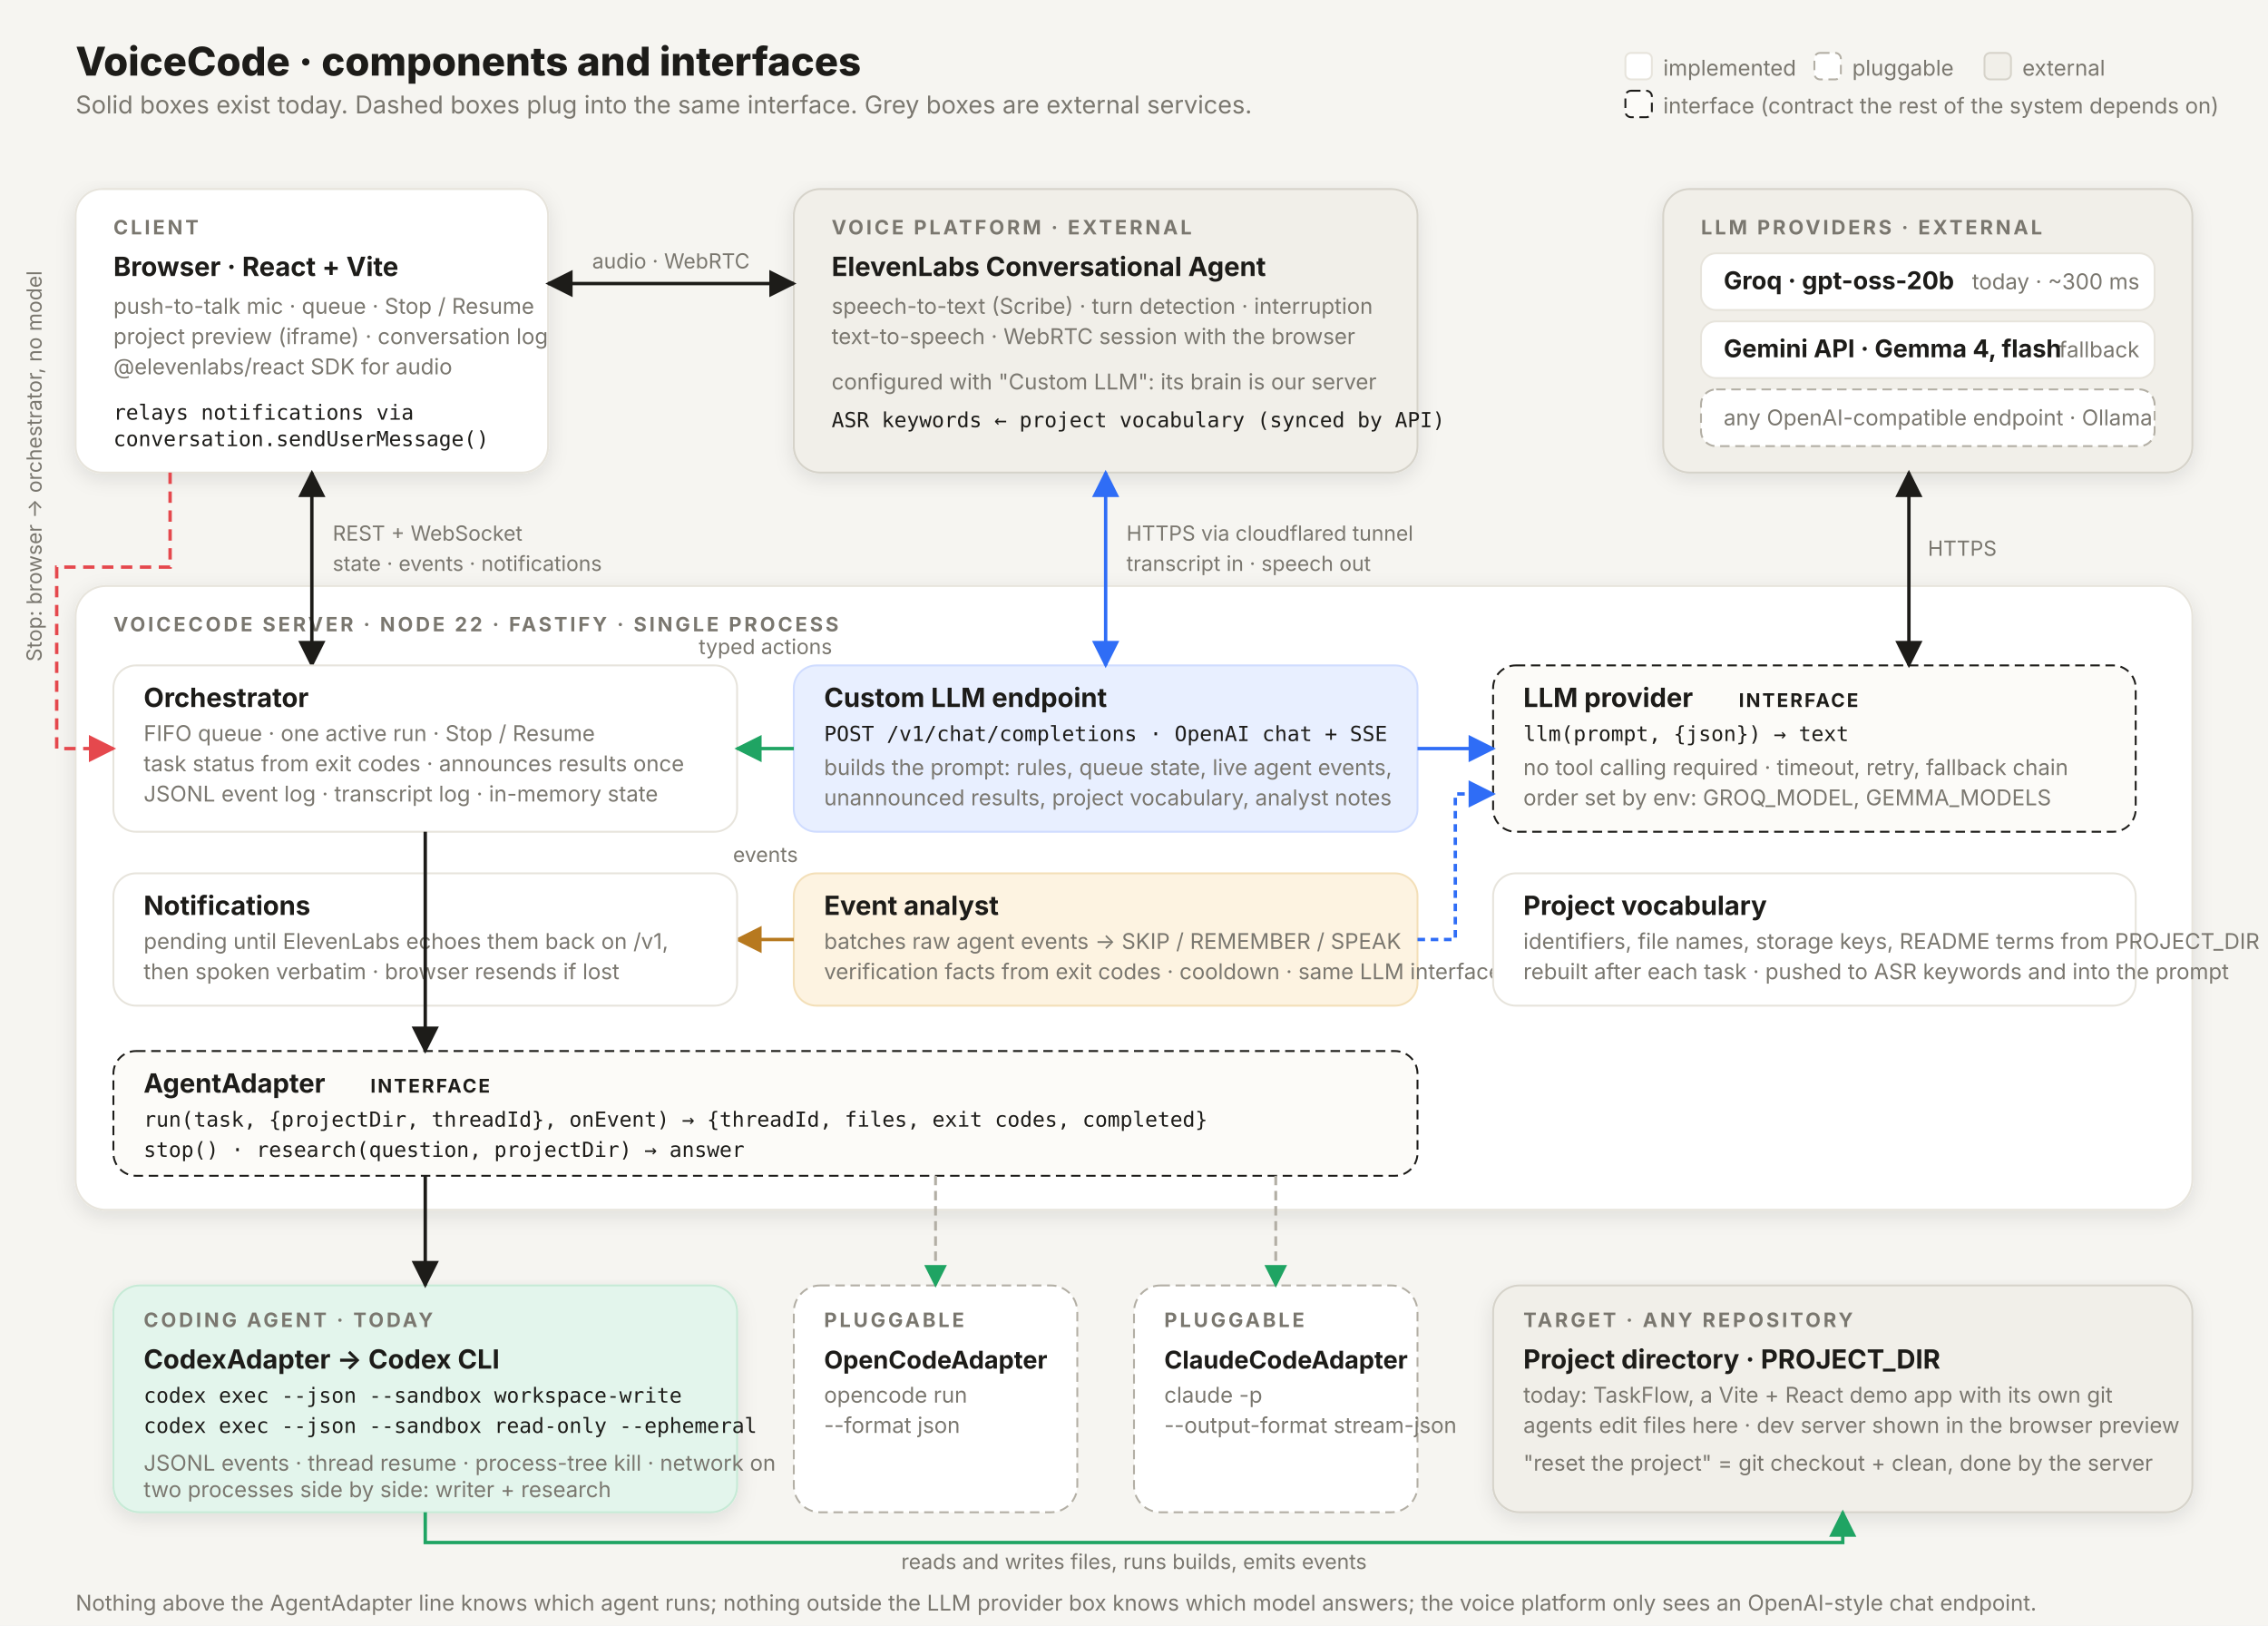
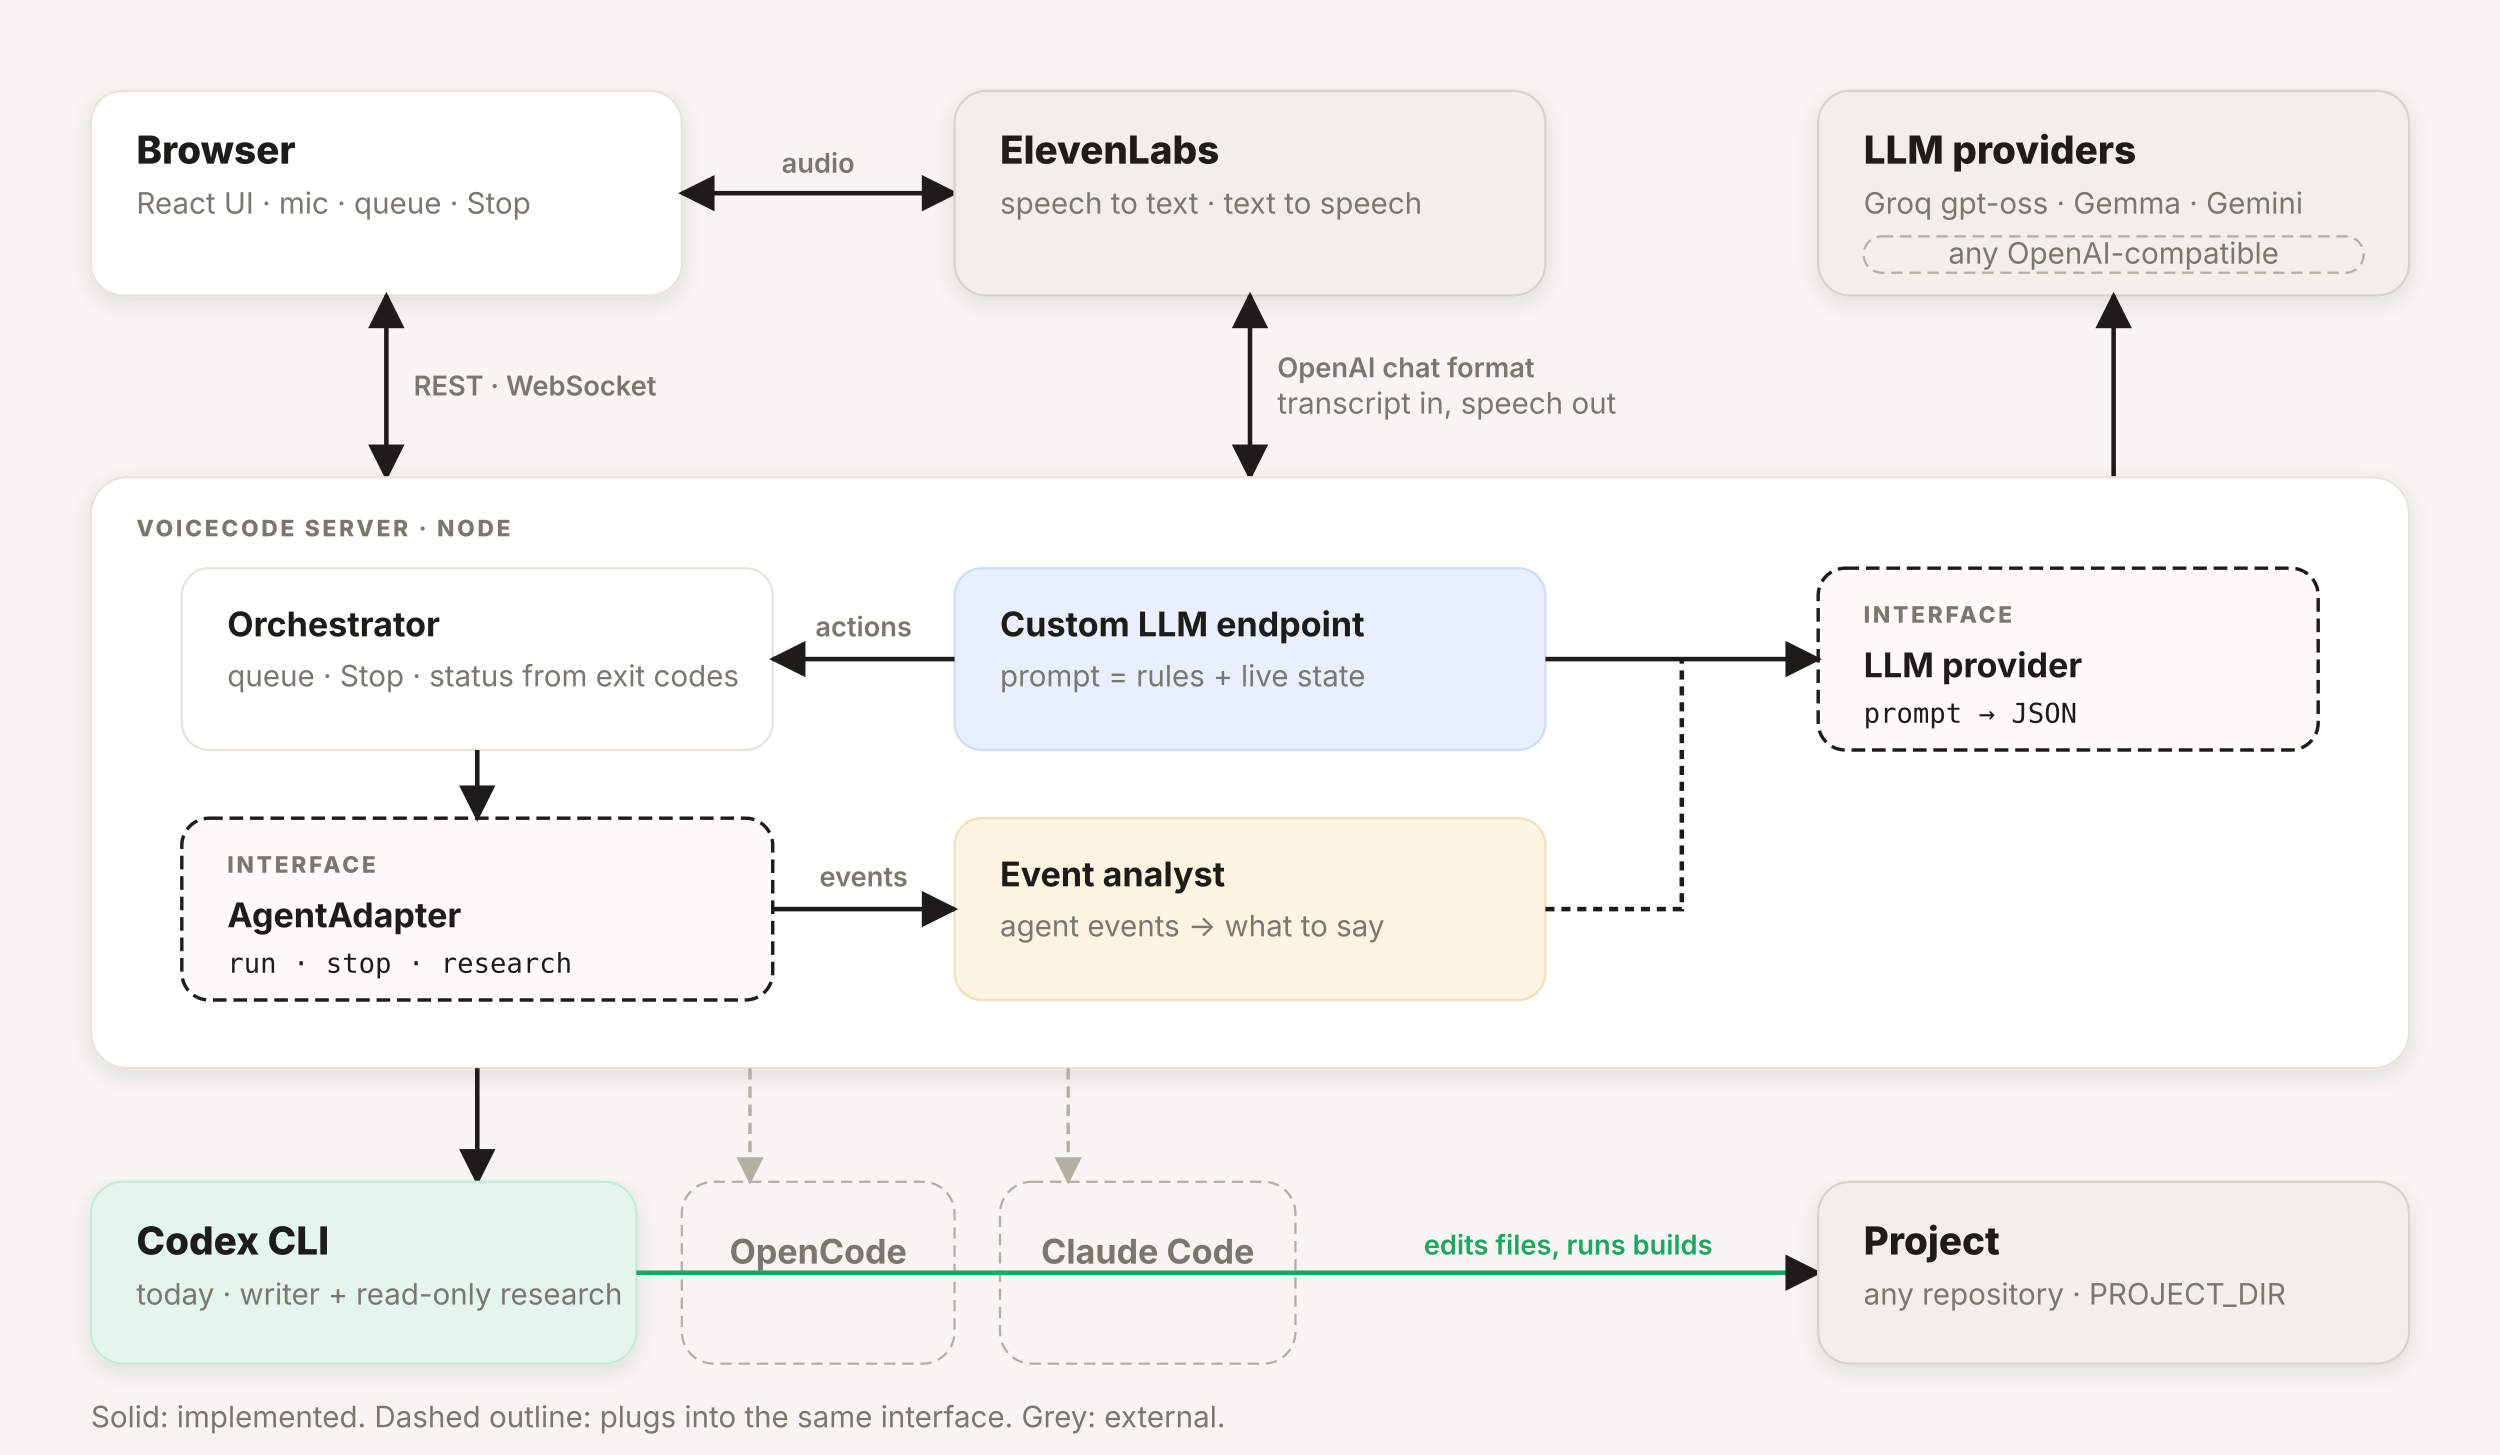
- <svg xmlns="http://www.w3.org/2000/svg" width="1200" height="860" viewBox="0 0 1200 860" font-family="Manrope, Inter, -apple-system, Segoe UI, sans-serif" font-size="13">
+ <svg xmlns="http://www.w3.org/2000/svg" width="1100" height="640" viewBox="0 0 1100 640" font-family="Manrope, Inter, -apple-system, Segoe UI, sans-serif">
  <defs>
    <marker id="a" viewBox="0 0 10 10" refX="9" refY="5" markerWidth="8" markerHeight="8" orient="auto-start-reverse">
      <path d="M0,0 L10,5 L0,10 z" fill="#1d1c19" />
    </marker>
-     <marker id="ab" viewBox="0 0 10 10" refX="9" refY="5" markerWidth="8" markerHeight="8" orient="auto-start-reverse">
-       <path d="M0,0 L10,5 L0,10 z" fill="#2f6df6" />
-     </marker>
    <marker id="ag" viewBox="0 0 10 10" refX="9" refY="5" markerWidth="8" markerHeight="8" orient="auto-start-reverse">
-       <path d="M0,0 L10,5 L0,10 z" fill="#1fa463" />
-     </marker>
-     <marker id="am" viewBox="0 0 10 10" refX="9" refY="5" markerWidth="8" markerHeight="8" orient="auto-start-reverse">
-       <path d="M0,0 L10,5 L0,10 z" fill="#b7791f" />
-     </marker>
-     <marker id="ar" viewBox="0 0 10 10" refX="9" refY="5" markerWidth="8" markerHeight="8" orient="auto-start-reverse">
-       <path d="M0,0 L10,5 L0,10 z" fill="#e5484d" />
+       <path d="M0,0 L10,5 L0,10 z" fill="#b3afa5" />
    </marker>
    <filter id="s" x="-5%" y="-5%" width="110%" height="125%">
      <feDropShadow dx="0" dy="3" stdDeviation="5" flood-color="#14120a" flood-opacity="0.10" />
    </filter>
    <style>
+       .box { fill: #ffffff; stroke: #e7e4dc; }
      .ext { fill: #f1efe9; stroke: #d6d3ca; }
-       .box { fill: #ffffff; stroke: #e7e4dc; }
-       .iface { fill: #fcfbf8; stroke: #1d1c19; stroke-dasharray: 5 3; }
-       .plug { fill: #ffffff; stroke: #b3afa5; stroke-dasharray: 5 3; }
-       .h { font-weight: 700; fill: #1d1c19; font-size: 14px; }
-       .h2 { font-weight: 700; fill: #1d1c19; font-size: 13px; }
-       .p { fill: #7a776f; font-size: 11.5px; }
-       .mono { font-family: "JetBrains Mono", Menlo, monospace; font-size: 11px; fill: #1d1c19; }
-       .lbl { font-size: 10.5px; font-weight: 700; fill: #7a776f; letter-spacing: 1.4px; }
-       .edge { font-size: 11px; fill: #7a776f; }
-       .tag { font-size: 10px; font-weight: 700; letter-spacing: 1px; }
+       .plug { fill: none; stroke: #b3afa5; stroke-dasharray: 5 3; }
+       .iface { fill: #fcfbf8; stroke: #1d1c19; stroke-width: 1.5; stroke-dasharray: 6 3; }
+       .t { font-weight: 800; fill: #1d1c19; font-size: 17px; }
+       .t2 { font-weight: 700; fill: #1d1c19; font-size: 15px; }
+       .sub { fill: #7a776f; font-size: 13px; }
+       .edge { fill: #7a776f; font-size: 12px; font-weight: 600; }
+       .tag { font-size: 10px; font-weight: 800; letter-spacing: 1.2px; fill: #7a776f; }
+       .mono { font-family: "JetBrains Mono", Menlo, monospace; font-size: 12px; fill: #1d1c19; }
    </style>
  </defs>
-   <rect width="1200" height="860" fill="#f6f5f1" />
-   <text x="40" y="40" font-size="21" font-weight="800" fill="#1d1c19">VoiceCode · components and interfaces</text>
-   <text x="40" y="60" fill="#7a776f">Solid boxes exist today. Dashed boxes plug into the same interface. Grey boxes are external services.</text>
-   <rect x="860" y="28" width="14" height="14" rx="3" class="box" />
-   <text x="880" y="40" class="p">implemented</text>
-   <rect x="960" y="28" width="14" height="14" rx="3" class="plug" />
-   <text x="980" y="40" class="p">pluggable</text>
-   <rect x="1050" y="28" width="14" height="14" rx="3" class="ext" />
-   <text x="1070" y="40" class="p">external</text>
-   <rect x="860" y="48" width="14" height="14" rx="3" class="iface" />
-   <text x="880" y="60" class="p">interface (contract the rest of the system depends on)</text>
+   <rect width="1100" height="640" fill="#f6f5f1" />
  <g filter="url(#s)">
-     <rect x="40" y="100" width="250" height="150" rx="14" class="box" />
+     <rect x="40" y="40" width="260" height="90" rx="14" class="box" />
  </g>
-   <text x="60" y="124" class="lbl">CLIENT</text>
-   <text x="60" y="146" class="h">Browser · React + Vite</text>
-   <text x="60" y="166" class="p">push-to-talk mic · queue · Stop / Resume</text>
-   <text x="60" y="182" class="p">project preview (iframe) · conversation log</text>
-   <text x="60" y="198" class="p">@elevenlabs/react SDK for audio</text>
-   <text x="60" y="222" class="mono">relays notifications via</text>
-   <text x="60" y="236" class="mono">conversation.sendUserMessage()</text>
+   <text x="60" y="72" class="t">Browser</text>
+   <text x="60" y="94" class="sub">React UI · mic · queue · Stop</text>
+   <line x1="300" y1="85" x2="420" y2="85" stroke="#1d1c19" stroke-width="2" marker-start="url(#a)" marker-end="url(#a)" />
+   <text x="360" y="76" text-anchor="middle" class="edge">audio</text>
  <g filter="url(#s)">
-     <rect x="420" y="100" width="330" height="150" rx="14" class="ext" />
+     <rect x="420" y="40" width="260" height="90" rx="14" class="ext" />
  </g>
-   <text x="440" y="124" class="lbl">VOICE PLATFORM · EXTERNAL</text>
-   <text x="440" y="146" class="h">ElevenLabs Conversational Agent</text>
-   <text x="440" y="166" class="p">speech-to-text (Scribe) · turn detection · interruption</text>
-   <text x="440" y="182" class="p">text-to-speech · WebRTC session with the browser</text>
-   <text x="440" y="206" class="p">configured with "Custom LLM": its brain is our server</text>
-   <text x="440" y="226" class="mono">ASR keywords ← project vocabulary (synced by API)</text>
-   <line x1="290" y1="150" x2="420" y2="150" stroke="#1d1c19" stroke-width="1.8" marker-start="url(#a)" marker-end="url(#a)" />
-   <text x="355" y="142" text-anchor="middle" class="edge">audio · WebRTC</text>
+   <text x="440" y="72" class="t">ElevenLabs</text>
+   <text x="440" y="94" class="sub">speech to text · text to speech</text>
  <g filter="url(#s)">
-     <rect x="880" y="100" width="280" height="150" rx="14" class="ext" />
+     <rect x="800" y="40" width="260" height="90" rx="14" class="ext" />
  </g>
-   <text x="900" y="124" class="lbl">LLM PROVIDERS · EXTERNAL</text>
-   <rect x="900" y="134" width="240" height="30" rx="8" class="box" />
-   <text x="912" y="153" class="h2">Groq · gpt-oss-20b</text>
-   <text x="1132" y="153" text-anchor="end" class="p">today · ~300 ms</text>
-   <rect x="900" y="170" width="240" height="30" rx="8" class="box" />
-   <text x="912" y="189" class="h2">Gemini API · Gemma 4, flash</text>
-   <text x="1132" y="189" text-anchor="end" class="p">fallback</text>
-   <rect x="900" y="206" width="240" height="30" rx="8" class="plug" />
-   <text x="912" y="225" class="p">any OpenAI-compatible endpoint · Ollama</text>
+   <text x="820" y="72" class="t">LLM providers</text>
+   <text x="820" y="94" class="sub">Groq gpt-oss · Gemma · Gemini</text>
+   <rect x="820" y="104" width="220" height="16" rx="8" class="plug" />
+   <text x="930" y="116" text-anchor="middle" class="sub" font-size="11">any OpenAI-compatible</text>
+   <line x1="170" y1="130" x2="170" y2="210" stroke="#1d1c19" stroke-width="2" marker-start="url(#a)" marker-end="url(#a)" />
+   <text x="182" y="174" class="edge">REST · WebSocket</text>
+   <line x1="550" y1="130" x2="550" y2="210" stroke="#1d1c19" stroke-width="2" marker-start="url(#a)" marker-end="url(#a)" />
+   <text x="562" y="166" class="edge">OpenAI chat format</text>
+   <text x="562" y="182" class="sub">transcript in, speech out</text>
+   <line x1="930" y1="130" x2="930" y2="250" stroke="#1d1c19" stroke-width="2" marker-start="url(#a)" marker-end="url(#a)" />
  <g filter="url(#s)">
-     <rect x="40" y="310" width="1120" height="330" rx="16" class="box" />
+     <rect x="40" y="210" width="1020" height="260" rx="16" class="box" />
  </g>
-   <text x="60" y="334" class="lbl">VOICECODE SERVER · NODE 22 · FASTIFY · SINGLE PROCESS</text>
-   <rect x="420" y="352" width="330" height="88" rx="12" fill="#e8efff" stroke="#cfdcff" />
-   <text x="436" y="374" class="h">Custom LLM endpoint</text>
-   <text x="436" y="392" class="mono">POST /v1/chat/completions · OpenAI chat + SSE</text>
-   <text x="436" y="410" class="p">builds the prompt: rules, queue state, live agent events,</text>
-   <text x="436" y="426" class="p">unannounced results, project vocabulary, analyst notes</text>
-   <line x1="585" y1="250" x2="585" y2="352" stroke="#2f6df6" stroke-width="1.8" marker-start="url(#ab)" marker-end="url(#ab)" />
-   <text x="596" y="286" class="edge" fill="#2f6df6">HTTPS via cloudflared tunnel</text>
-   <text x="596" y="302" class="edge" fill="#2f6df6">transcript in · speech out</text>
-   <line x1="165" y1="250" x2="165" y2="352" stroke="#1d1c19" stroke-width="1.8" marker-start="url(#a)" marker-end="url(#a)" />
-   <text x="176" y="286" class="edge">REST + WebSocket</text>
-   <text x="176" y="302" class="edge">state · events · notifications</text>
-   <rect x="790" y="352" width="340" height="88" rx="12" class="iface" />
-   <text x="806" y="374" class="h">LLM provider</text>
-   <text x="920" y="374" class="tag" fill="#1d1c19">INTERFACE</text>
-   <text x="806" y="392" class="mono">llm(prompt, {json}) → text</text>
-   <text x="806" y="410" class="p">no tool calling required · timeout, retry, fallback chain</text>
-   <text x="806" y="426" class="p">order set by env: GROQ_MODEL, GEMMA_MODELS</text>
-   <line x1="1010" y1="250" x2="1010" y2="352" stroke="#1d1c19" stroke-width="1.8" marker-start="url(#a)" marker-end="url(#a)" />
-   <text x="1020" y="294" class="edge">HTTPS</text>
-   <line x1="750" y1="396" x2="790" y2="396" stroke="#2f6df6" stroke-width="1.8" marker-end="url(#ab)" />
-   <rect x="60" y="352" width="330" height="88" rx="12" class="box" />
-   <text x="76" y="374" class="h">Orchestrator</text>
-   <text x="76" y="392" class="p">FIFO queue · one active run · Stop / Resume</text>
-   <text x="76" y="408" class="p">task status from exit codes · announces results once</text>
-   <text x="76" y="424" class="p">JSONL event log · transcript log · in-memory state</text>
-   <line x1="420" y1="396" x2="390" y2="396" stroke="#1fa463" stroke-width="1.8" marker-end="url(#ag)" />
-   <text x="405" y="346" text-anchor="middle" class="edge" fill="#1fa463">typed actions</text>
-   <rect x="420" y="462" width="330" height="70" rx="12" fill="#fdf3e1" stroke="#f3dfb8" />
-   <text x="436" y="484" class="h">Event analyst</text>
-   <text x="436" y="502" class="p">batches raw agent events → SKIP / REMEMBER / SPEAK</text>
-   <text x="436" y="518" class="p">verification facts from exit codes · cooldown · same LLM interface</text>
-   <path d="M750,497 L770,497 L770,420 L790,420" fill="none" stroke="#2f6df6" stroke-width="1.8" stroke-dasharray="4 3" marker-end="url(#ab)" />
-   <line x1="390" y1="497" x2="420" y2="497" stroke="#b7791f" stroke-width="1.8" marker-start="url(#am)" />
-   <text x="405" y="456" text-anchor="middle" class="edge" fill="#b7791f">events</text>
-   <rect x="790" y="462" width="340" height="70" rx="12" class="box" />
-   <text x="806" y="484" class="h">Project vocabulary</text>
-   <text x="806" y="502" class="p">identifiers, file names, storage keys, README terms from PROJECT_DIR</text>
-   <text x="806" y="518" class="p">rebuilt after each task · pushed to ASR keywords and into the prompt</text>
-   <rect x="60" y="462" width="330" height="70" rx="12" class="box" />
-   <text x="76" y="484" class="h">Notifications</text>
-   <text x="76" y="502" class="p">pending until ElevenLabs echoes them back on /v1,</text>
-   <text x="76" y="518" class="p">then spoken verbatim · browser resends if lost</text>
-   <rect x="60" y="556" width="690" height="66" rx="12" class="iface" />
-   <text x="76" y="578" class="h">AgentAdapter</text>
-   <text x="196" y="578" class="tag" fill="#1d1c19">INTERFACE</text>
-   <text x="76" y="596" class="mono">run(task, {projectDir, threadId}, onEvent) → {threadId, files, exit codes, completed}</text>
-   <text x="76" y="612" class="mono">stop() · research(question, projectDir) → answer</text>
-   <line x1="225" y1="440" x2="225" y2="556" stroke="#1d1c19" stroke-width="1.8" marker-end="url(#a)" />
-   <text x="236" y="500" class="edge" transform="rotate(0)" />
-   <path d="M90,250 L90,300 L30,300 L30,396 L60,396" fill="none" stroke="#e5484d" stroke-width="1.8" stroke-dasharray="6 4" marker-end="url(#ar)" />
-   <text x="22" y="350" class="edge" fill="#e5484d" transform="rotate(-90 22 350)">Stop: browser → orchestrator, no model</text>
+   <text x="60" y="236" class="tag">VOICECODE SERVER · NODE</text>
+   <rect x="420" y="250" width="260" height="80" rx="12" fill="#e8efff" stroke="#cfdcff" />
+   <text x="440" y="280" class="t2">Custom LLM endpoint</text>
+   <text x="440" y="302" class="sub">prompt = rules + live state</text>
+   <rect x="800" y="250" width="220" height="80" rx="12" class="iface" />
+   <text x="820" y="274" class="tag">INTERFACE</text>
+   <text x="820" y="298" class="t2">LLM provider</text>
+   <text x="820" y="318" class="mono">prompt → JSON</text>
+   <line x1="680" y1="290" x2="800" y2="290" stroke="#1d1c19" stroke-width="2" marker-end="url(#a)" />
+   <rect x="80" y="250" width="260" height="80" rx="12" class="box" />
+   <text x="100" y="280" class="t2">Orchestrator</text>
+   <text x="100" y="302" class="sub">queue · Stop · status from exit codes</text>
+   <line x1="420" y1="290" x2="340" y2="290" stroke="#1d1c19" stroke-width="2" marker-end="url(#a)" />
+   <text x="380" y="280" text-anchor="middle" class="edge">actions</text>
+   <rect x="420" y="360" width="260" height="80" rx="12" fill="#fdf3e1" stroke="#f3dfb8" />
+   <text x="440" y="390" class="t2">Event analyst</text>
+   <text x="440" y="412" class="sub">agent events → what to say</text>
+   <line x1="340" y1="400" x2="420" y2="400" stroke="#1d1c19" stroke-width="2" marker-end="url(#a)" />
+   <text x="380" y="390" text-anchor="middle" class="edge">events</text>
+   <path d="M680,400 L740,400 L740,290" fill="none" stroke="#1d1c19" stroke-width="2" stroke-dasharray="4 3" />
+   <rect x="80" y="360" width="260" height="80" rx="12" class="iface" />
+   <text x="100" y="384" class="tag">INTERFACE</text>
+   <text x="100" y="408" class="t2">AgentAdapter</text>
+   <text x="100" y="428" class="mono">run · stop · research</text>
+   <line x1="210" y1="330" x2="210" y2="360" stroke="#1d1c19" stroke-width="2" marker-end="url(#a)" />
+   <line x1="210" y1="470" x2="210" y2="520" stroke="#1d1c19" stroke-width="2" marker-end="url(#a)" />
+   <line x1="330" y1="470" x2="330" y2="520" stroke="#b3afa5" stroke-width="1.5" stroke-dasharray="5 3" marker-end="url(#ag)" />
+   <line x1="470" y1="470" x2="470" y2="520" stroke="#b3afa5" stroke-width="1.5" stroke-dasharray="5 3" marker-end="url(#ag)" />
  <g filter="url(#s)">
-     <rect x="60" y="680" width="330" height="120" rx="14" fill="#e3f5ec" stroke="#c6ead6" />
+     <rect x="40" y="520" width="240" height="80" rx="14" fill="#e3f5ec" stroke="#c6ead6" />
  </g>
-   <text x="76" y="702" class="lbl">CODING AGENT · TODAY</text>
-   <text x="76" y="724" class="h">CodexAdapter → Codex CLI</text>
-   <text x="76" y="742" class="mono">codex exec --json --sandbox workspace-write</text>
-   <text x="76" y="758" class="mono">codex exec --json --sandbox read-only --ephemeral</text>
-   <text x="76" y="778" class="p">JSONL events · thread resume · process-tree kill · network on</text>
-   <text x="76" y="792" class="p">two processes side by side: writer + research</text>
-   <line x1="225" y1="622" x2="225" y2="680" stroke="#1d1c19" stroke-width="1.8" marker-end="url(#a)" />
-   <rect x="420" y="680" width="150" height="120" rx="14" class="plug" />
-   <text x="436" y="702" class="lbl">PLUGGABLE</text>
-   <text x="436" y="724" class="h2">OpenCodeAdapter</text>
-   <text x="436" y="742" class="p">opencode run</text>
-   <text x="436" y="758" class="p">--format json</text>
-   <line x1="495" y1="622" x2="495" y2="680" stroke="#b3afa5" stroke-width="1.5" stroke-dasharray="5 3" marker-end="url(#ag)" />
-   <rect x="600" y="680" width="150" height="120" rx="14" class="plug" />
-   <text x="616" y="702" class="lbl">PLUGGABLE</text>
-   <text x="616" y="724" class="h2">ClaudeCodeAdapter</text>
-   <text x="616" y="742" class="p">claude -p</text>
-   <text x="616" y="758" class="p">--output-format stream-json</text>
-   <line x1="675" y1="622" x2="675" y2="680" stroke="#b3afa5" stroke-width="1.5" stroke-dasharray="5 3" marker-end="url(#ag)" />
+   <text x="60" y="552" class="t">Codex CLI</text>
+   <text x="60" y="574" class="sub">today · writer + read-only research</text>
+   <rect x="300" y="520" width="120" height="80" rx="14" class="plug" />
+   <text x="360" y="556" text-anchor="middle" class="t2" fill="#7a776f" style="fill:#7a776f">OpenCode</text>
+   <rect x="440" y="520" width="130" height="80" rx="14" class="plug" />
+   <text x="505" y="556" text-anchor="middle" class="t2" style="fill:#7a776f">Claude Code</text>
+   <line x1="280" y1="560" x2="800" y2="560" stroke="#1fa463" stroke-width="2" marker-end="url(#a)" />
+   <text x="690" y="552" text-anchor="middle" class="edge" fill="#1fa463" style="fill:#1fa463">edits files, runs builds</text>
  <g filter="url(#s)">
-     <rect x="790" y="680" width="370" height="120" rx="14" class="ext" />
+     <rect x="800" y="520" width="260" height="80" rx="14" class="ext" />
  </g>
-   <text x="806" y="702" class="lbl">TARGET · ANY REPOSITORY</text>
-   <text x="806" y="724" class="h">Project directory · PROJECT_DIR</text>
-   <text x="806" y="742" class="p">today: TaskFlow, a Vite + React demo app with its own git</text>
-   <text x="806" y="758" class="p">agents edit files here · dev server shown in the browser preview</text>
-   <text x="806" y="778" class="p">"reset the project" = git checkout + clean, done by the server</text>
-   <path d="M225,800 L225,816 L975,816 L975,800" fill="none" stroke="#1fa463" stroke-width="1.8" marker-end="url(#ag)" />
-   <text x="600" y="830" text-anchor="middle" class="edge" fill="#1fa463">reads and writes files, runs builds, emits events</text>
-   <text x="40" y="852" class="p">Nothing above the AgentAdapter line knows which agent runs; nothing outside the LLM provider box knows which model answers; the voice platform only sees an OpenAI-style chat endpoint.</text>
+   <text x="820" y="552" class="t">Project</text>
+   <text x="820" y="574" class="sub">any repository · PROJECT_DIR</text>
+   <text x="40" y="628" class="sub">Solid: implemented. Dashed outline: plugs into the same interface. Grey: external.</text>
</svg>
